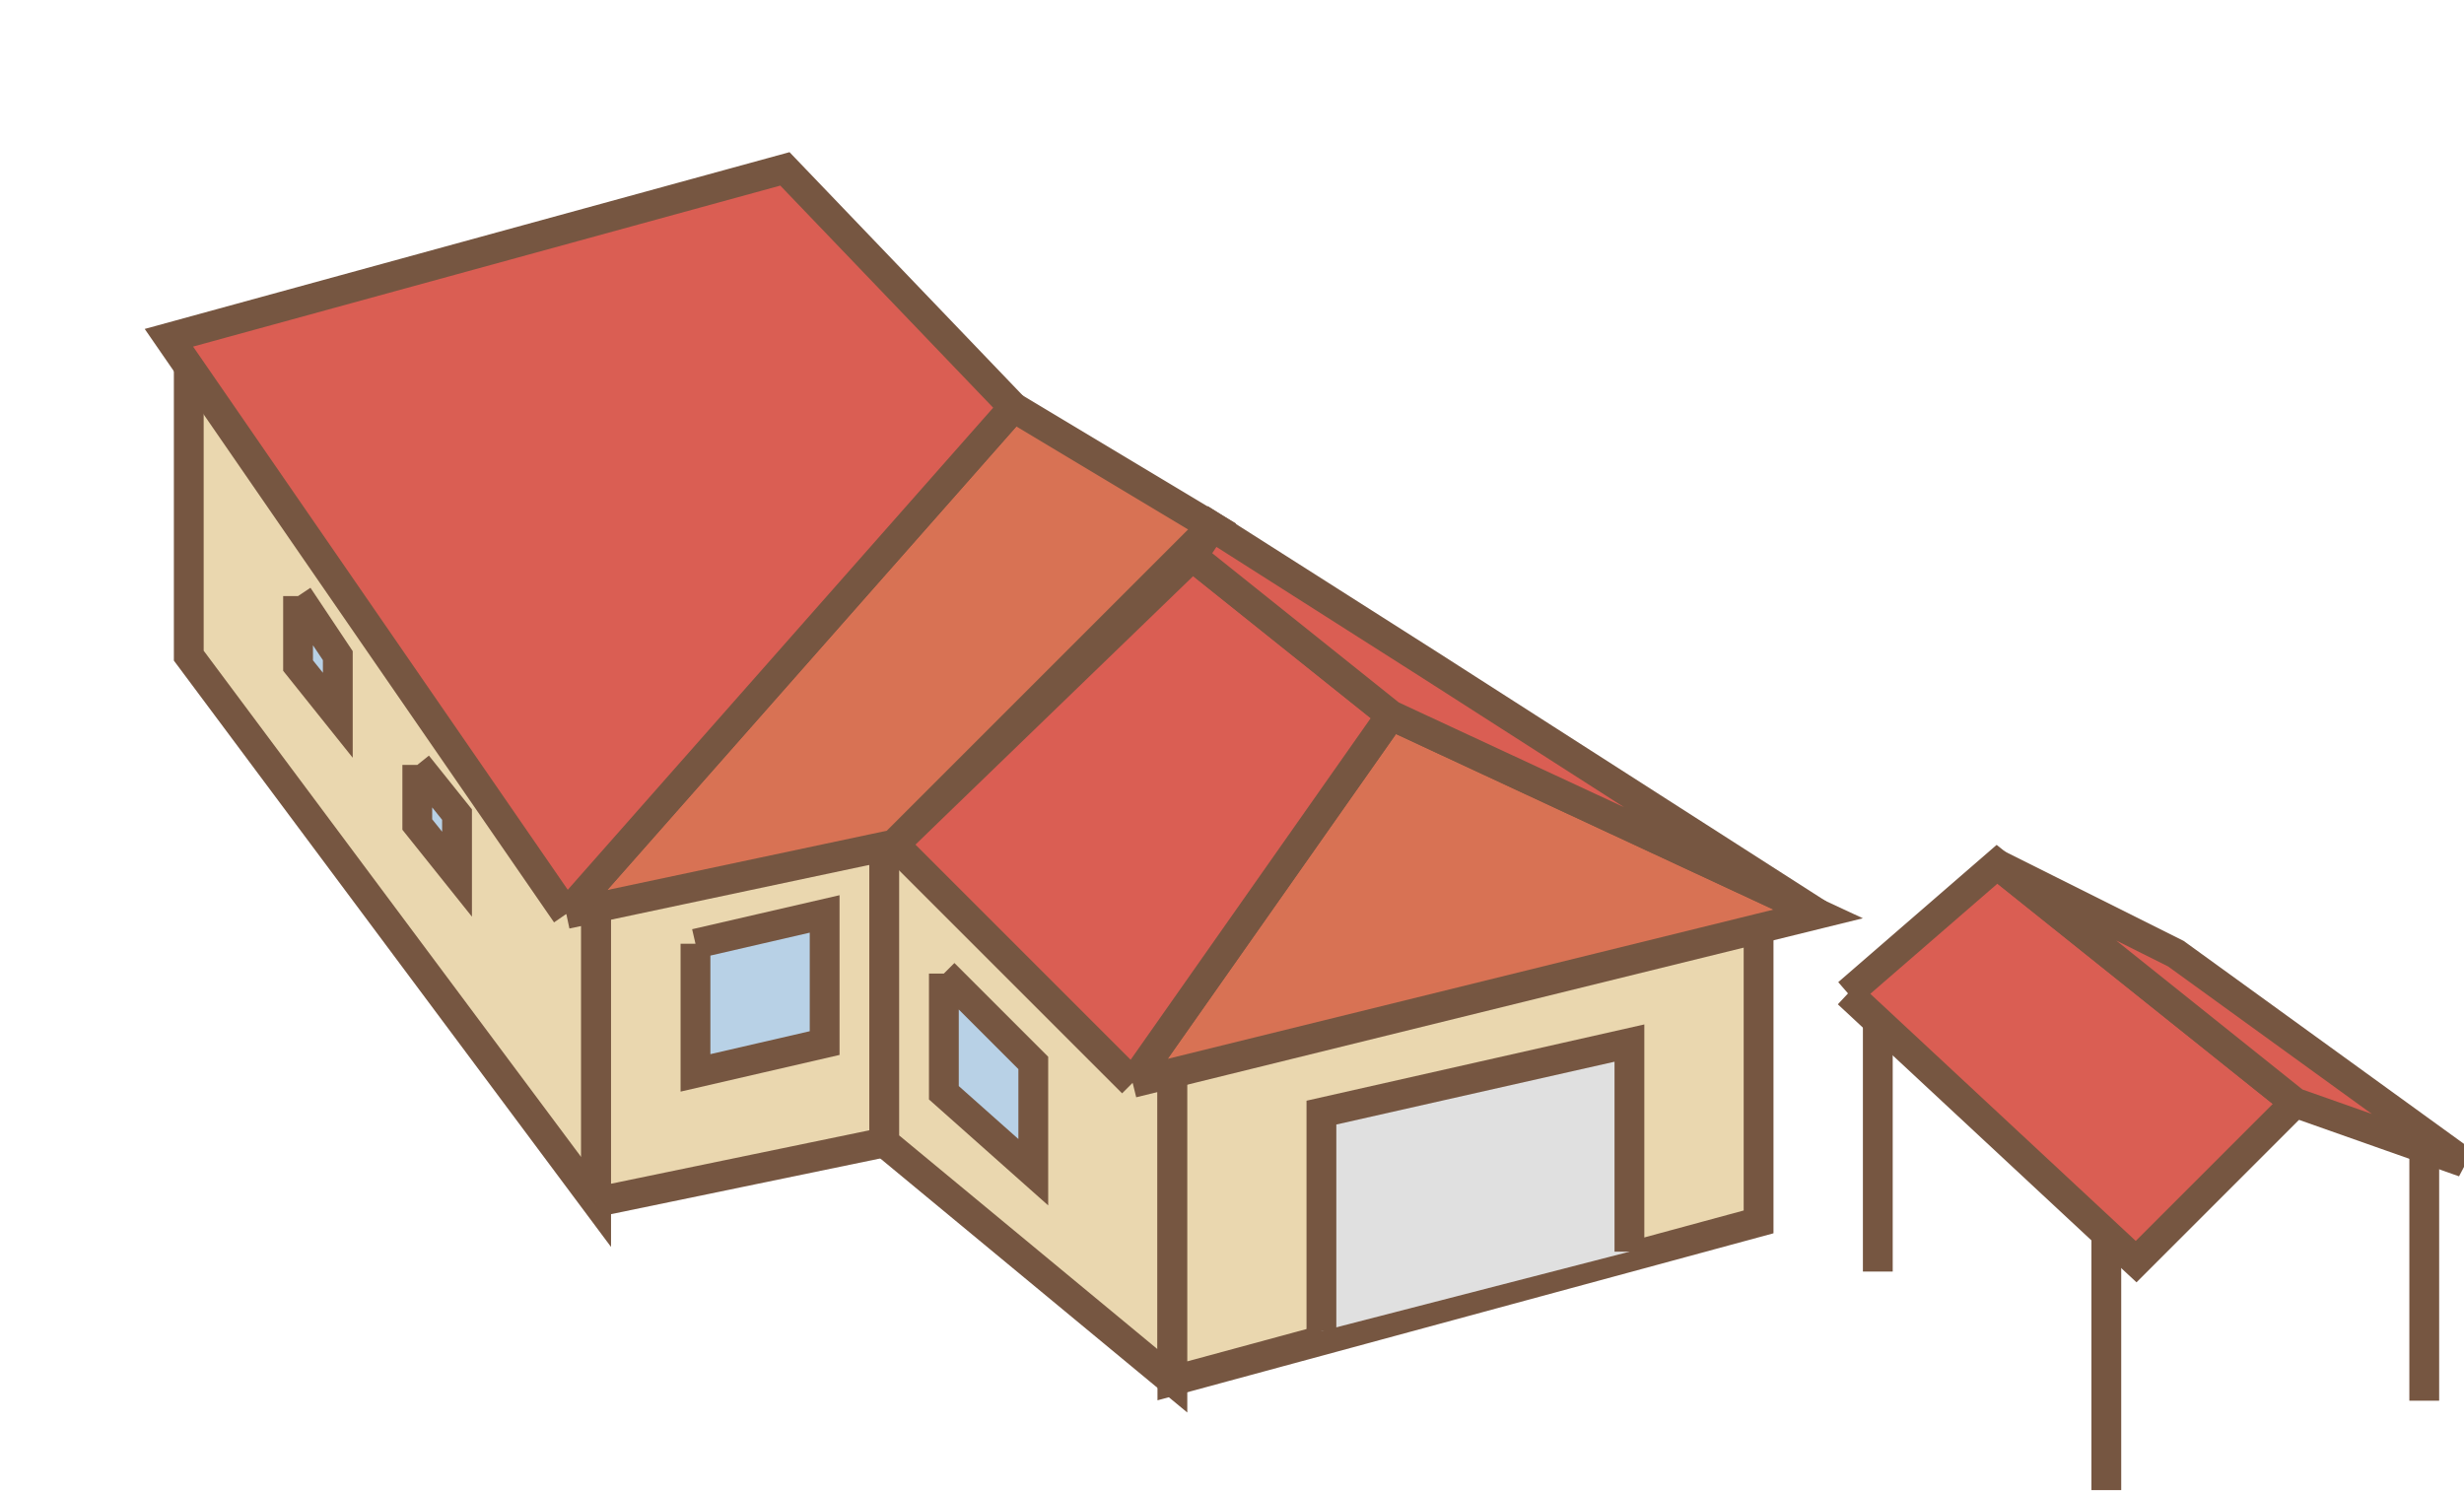
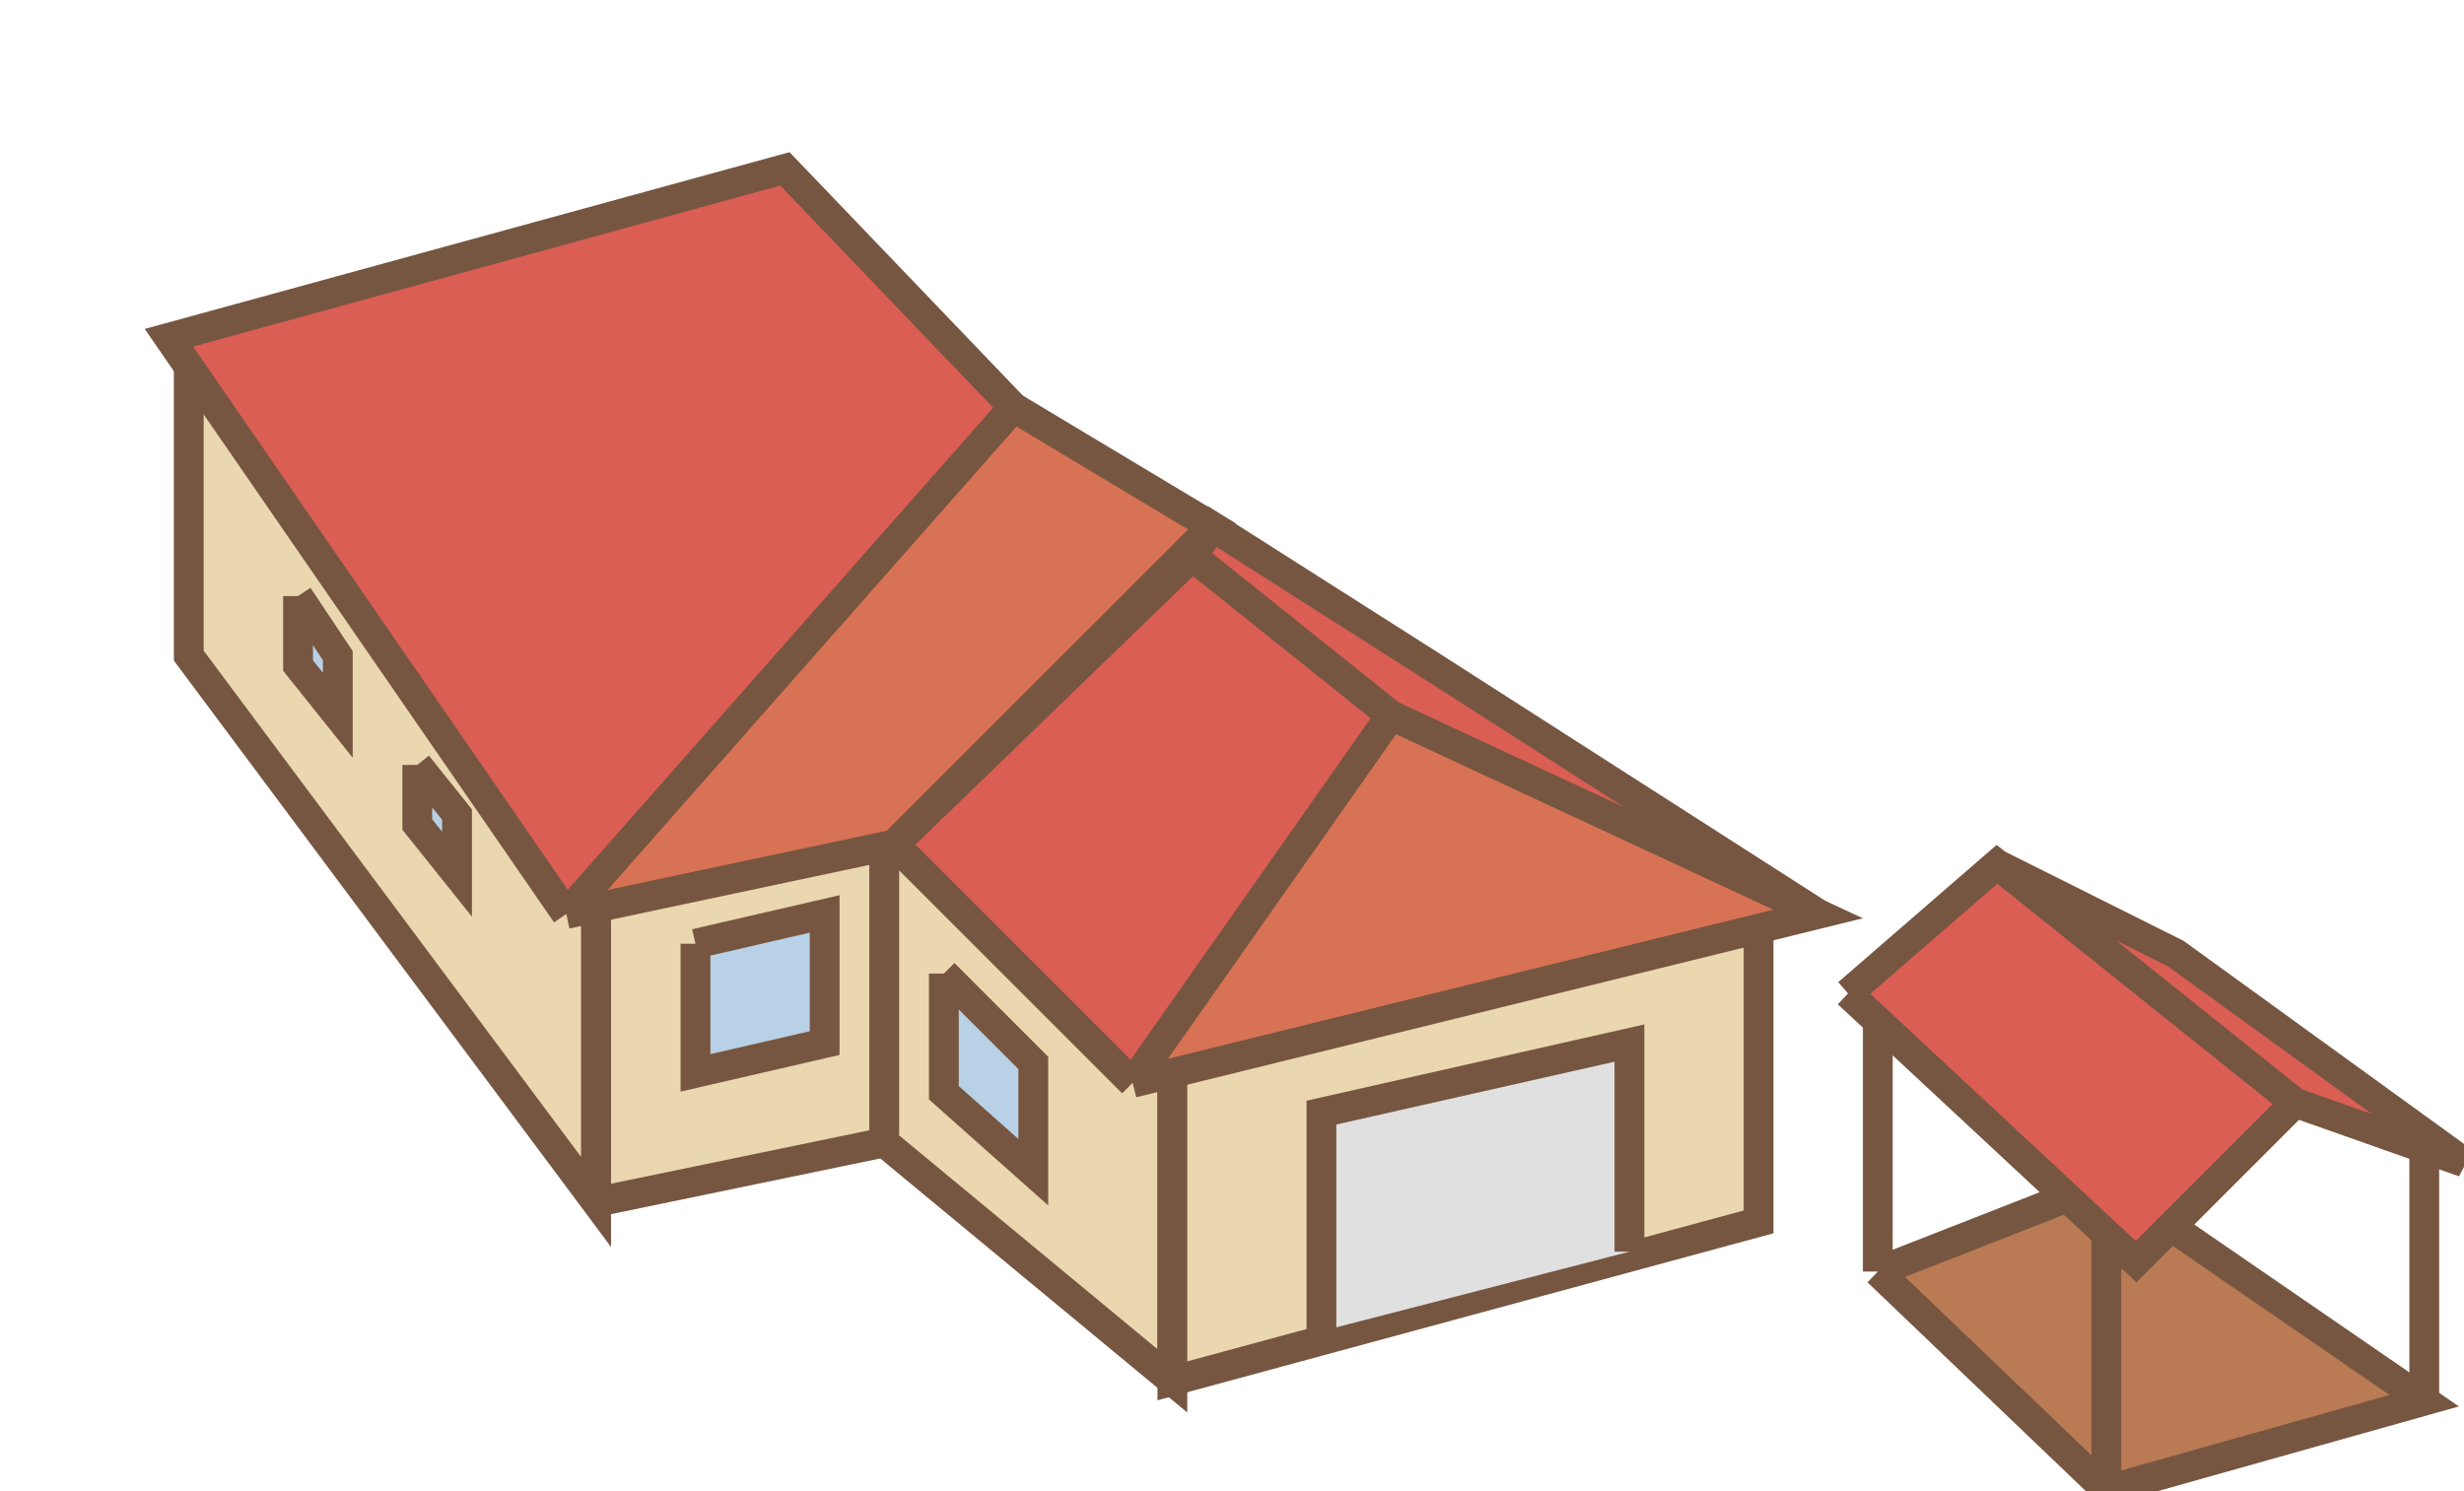
<svg xmlns="http://www.w3.org/2000/svg" width="248pt" height="150pt" viewBox="0 0 248 150" preserveAspectRatio="xMidYMid meet">
  <path d="M 19 37 L 19 66 L 60 121 L 60 89 L 19 37" stroke-width="3" stroke="#765641" fill="#EAD7AF" />
  <path d="M 60 121 L 60 89 L 89 83 L 89 115 L 60 121" stroke-width="3" stroke="#765641" fill="#EAD7AF" />
  <path d="M 89 83 L 89 115 L 118 139 L 118 106 L 89 83" stroke-width="3" stroke="#765641" fill="#EAD7AF" />
  <path d="M 118 106 L 118 139 L 177 123 L 177 93 L 118 106" stroke-width="3" stroke="#765641" fill="#EAD7AF" />
  <path d="M 133 134 L 133 112 L 164 105 L 164 126" stroke-width="3" stroke="#765641" fill="#E0E0E0" />
  <path d="M 95 98 L 95 110 L 104 118 L 104 107 L 95 98" stroke-width="3" stroke="#765641" fill="#B8D1E6" />
  <path d="M 70 95 L 70 108 L 83 105 L 83 92 L 70 95" stroke-width="3" stroke="#765641" fill="#B8D1E6" />
  <path d="M 30 60 L 30 67 L 34 72 L 34 66 L 30 60" stroke-width="3" stroke="#765641" fill="#B8D1E6" />
  <path d="M 42 77 L 42 83 L 46 88 L 46 82 L 42 77" stroke-width="3" stroke="#765641" fill="#B8D1E6" />
  <path d="M 114 109 L 183 92 L 140 72 L 114 109" stroke-width="3" stroke="#765641" fill="#D87254" />
  <path d="M 114 109 L 140 72 L 120 56 L 90 85 L 114 109" stroke-width="3" stroke="#765641" fill="#DA5E53" />
  <path d="M 57 92 L 90 85 L 122 53 L 102 41 L 57 92" stroke-width="3" stroke="#765641" fill="#D87254" />
  <path d="M 57 92 L 102 41 L 79 17 L 17 34 L 57 92" stroke-width="3" stroke="#765641" fill="#DA5E53" />
  <path d="M 140 72 L 183 92 L 144 67 L 122 53 L 120 56 L 140 72" stroke-width="3" stroke="#765641" fill="#DA5E53" />
+   <path d="M 189 128 L 212 150 L 244 141 L 212 119 L 189 128" stroke-width="3" stroke="#765641" fill="#B97A54" />
  <line x1="189" y1="102" x2="189" y2="128" stroke-width="3" stroke="#765641" />
  <line x1="212" y1="123" x2="212" y2="150" stroke-width="3" stroke="#765641" />
  <line x1="244" y1="114" x2="244" y2="141" stroke-width="3" stroke="#765641" />
  <path d="M 186 100 L 215 127 L 231 111 L 201 87 L 186 100" stroke-width="3" stroke="#765641" fill="#DA5E53" />
  <path d="M 231 111 L 248 117 L 219 96 L 201 87 L 231 111" stroke-width="3" stroke="#765641" fill="#DA5E53" />
</svg>
